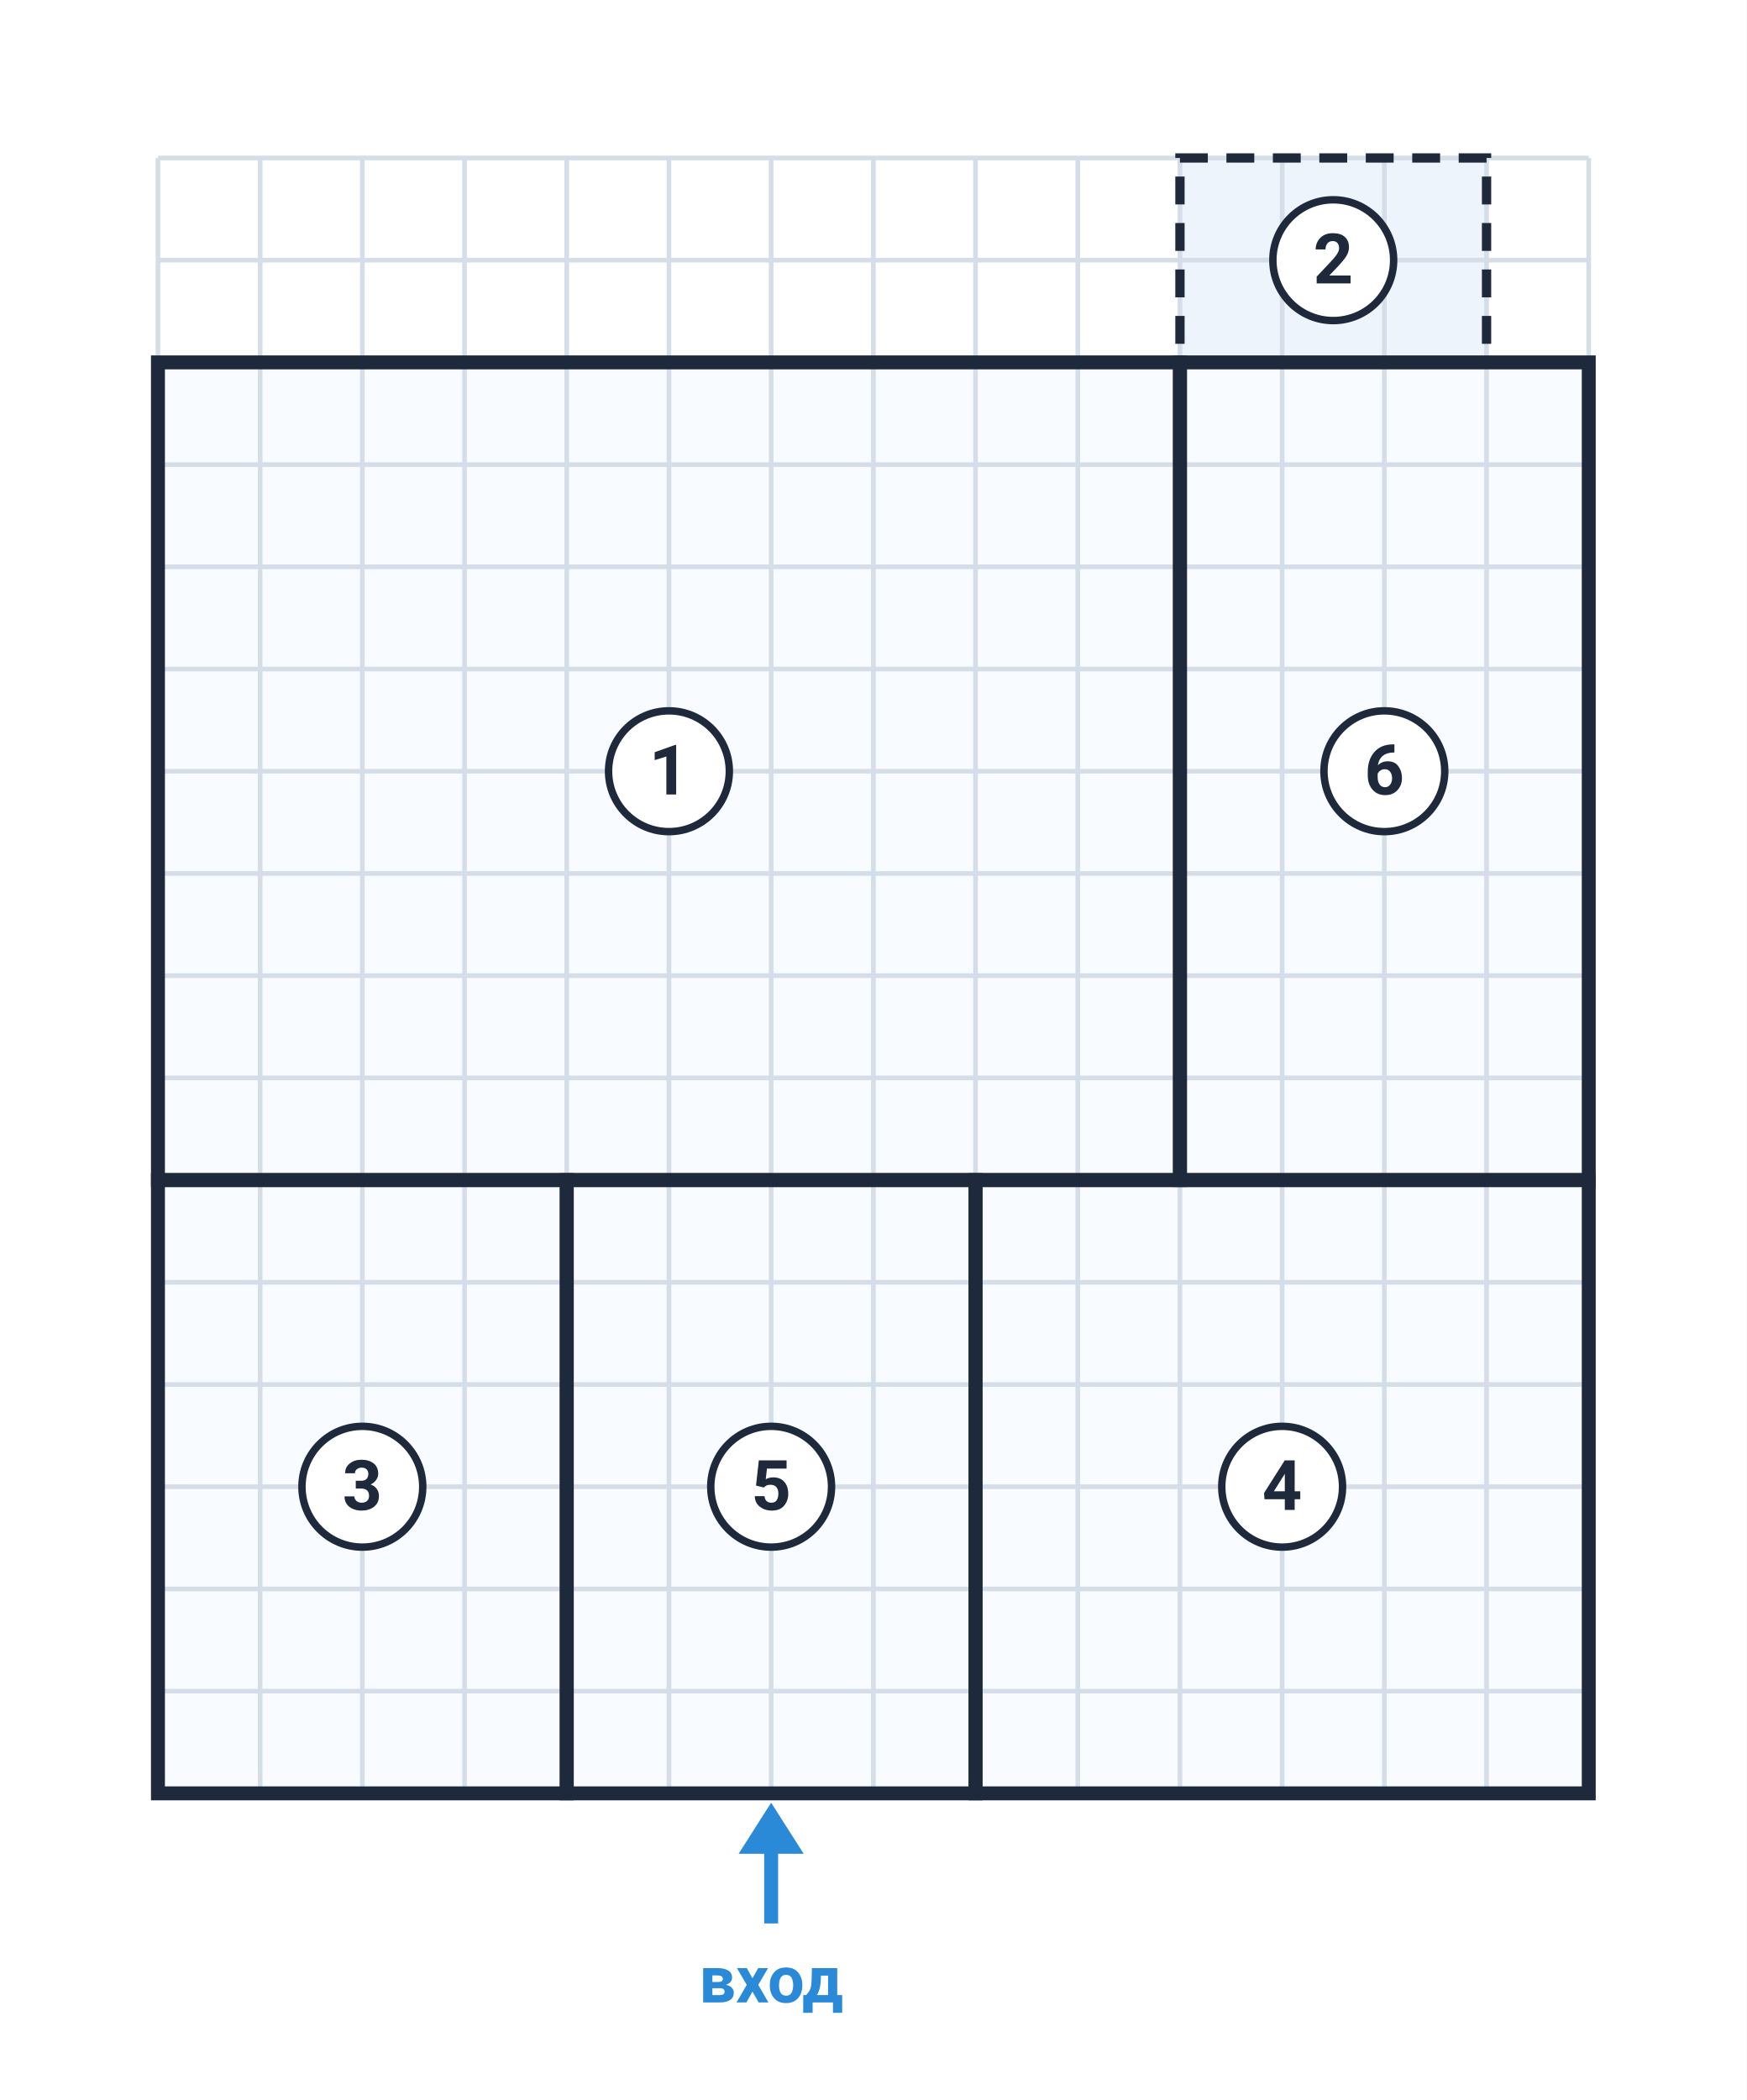
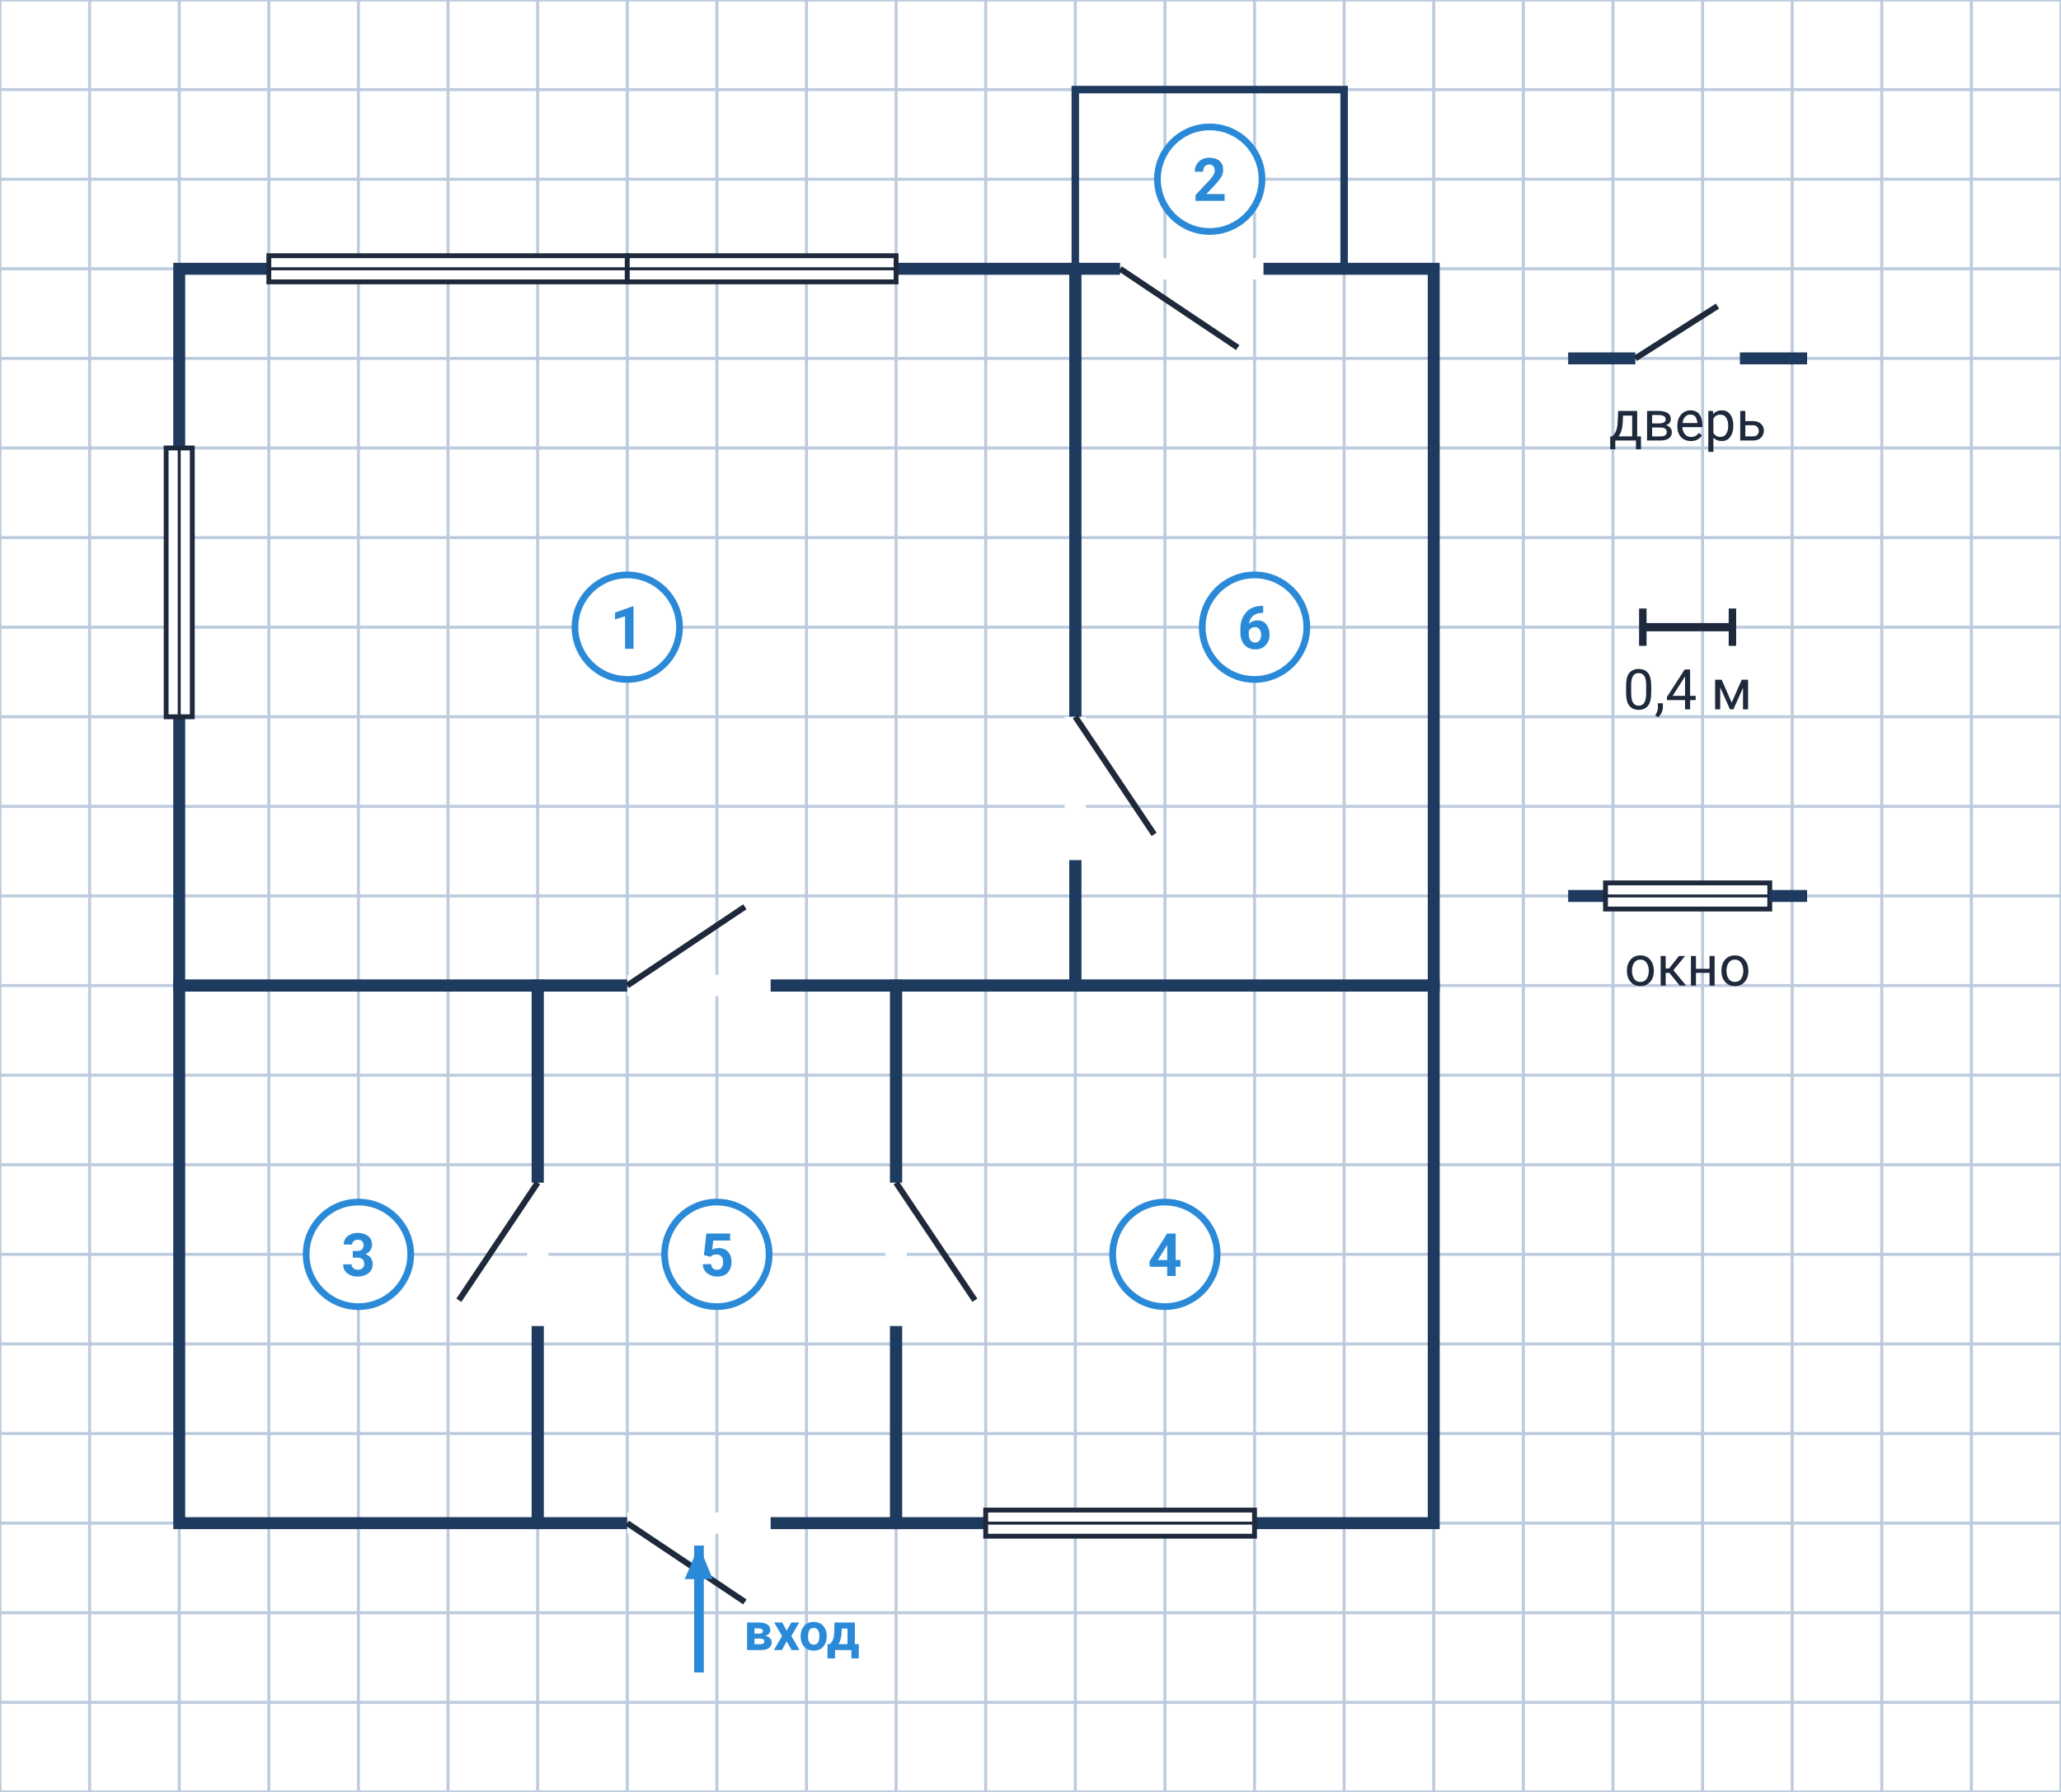
- <svg xmlns="http://www.w3.org/2000/svg" viewBox="0 0 376 452" width="376" height="452">
-   <rect width="376" height="452" fill="white" />
-   <rect x="34" y="78" width="220" height="176" fill="#f8fbff" />
-   <rect x="254" y="78" width="88" height="176" fill="#f8fbff" />
-   <rect x="34" y="254" width="88" height="132" fill="#f8fbff" />
-   <rect x="210" y="254" width="132" height="132" fill="#f8fbff" />
-   <rect x="122" y="254" width="88" height="132" fill="#f8fbff" />
-   <rect x="254" y="34" width="66" height="44" fill="#eef4fb" />
-   <line x1="34" y1="34" x2="34" y2="386" stroke="#d5dde8" stroke-width="1" />
-   <line x1="56" y1="34" x2="56" y2="386" stroke="#d5dde8" stroke-width="1" />
-   <line x1="78" y1="34" x2="78" y2="386" stroke="#d5dde8" stroke-width="1" />
-   <line x1="100" y1="34" x2="100" y2="386" stroke="#d5dde8" stroke-width="1" />
-   <line x1="122" y1="34" x2="122" y2="386" stroke="#d5dde8" stroke-width="1" />
-   <line x1="144" y1="34" x2="144" y2="386" stroke="#d5dde8" stroke-width="1" />
-   <line x1="166" y1="34" x2="166" y2="386" stroke="#d5dde8" stroke-width="1" />
-   <line x1="188" y1="34" x2="188" y2="386" stroke="#d5dde8" stroke-width="1" />
-   <line x1="210" y1="34" x2="210" y2="386" stroke="#d5dde8" stroke-width="1" />
-   <line x1="232" y1="34" x2="232" y2="386" stroke="#d5dde8" stroke-width="1" />
-   <line x1="254" y1="34" x2="254" y2="386" stroke="#d5dde8" stroke-width="1" />
-   <line x1="276" y1="34" x2="276" y2="386" stroke="#d5dde8" stroke-width="1" />
-   <line x1="298" y1="34" x2="298" y2="386" stroke="#d5dde8" stroke-width="1" />
-   <line x1="320" y1="34" x2="320" y2="386" stroke="#d5dde8" stroke-width="1" />
-   <line x1="342" y1="34" x2="342" y2="386" stroke="#d5dde8" stroke-width="1" />
-   <line x1="34" y1="34" x2="342" y2="34" stroke="#d5dde8" stroke-width="1" />
-   <line x1="34" y1="56" x2="342" y2="56" stroke="#d5dde8" stroke-width="1" />
-   <line x1="34" y1="78" x2="342" y2="78" stroke="#d5dde8" stroke-width="1" />
-   <line x1="34" y1="100" x2="342" y2="100" stroke="#d5dde8" stroke-width="1" />
-   <line x1="34" y1="122" x2="342" y2="122" stroke="#d5dde8" stroke-width="1" />
-   <line x1="34" y1="144" x2="342" y2="144" stroke="#d5dde8" stroke-width="1" />
-   <line x1="34" y1="166" x2="342" y2="166" stroke="#d5dde8" stroke-width="1" />
-   <line x1="34" y1="188" x2="342" y2="188" stroke="#d5dde8" stroke-width="1" />
-   <line x1="34" y1="210" x2="342" y2="210" stroke="#d5dde8" stroke-width="1" />
-   <line x1="34" y1="232" x2="342" y2="232" stroke="#d5dde8" stroke-width="1" />
-   <line x1="34" y1="254" x2="342" y2="254" stroke="#d5dde8" stroke-width="1" />
-   <line x1="34" y1="276" x2="342" y2="276" stroke="#d5dde8" stroke-width="1" />
-   <line x1="34" y1="298" x2="342" y2="298" stroke="#d5dde8" stroke-width="1" />
-   <line x1="34" y1="320" x2="342" y2="320" stroke="#d5dde8" stroke-width="1" />
-   <line x1="34" y1="342" x2="342" y2="342" stroke="#d5dde8" stroke-width="1" />
-   <line x1="34" y1="364" x2="342" y2="364" stroke="#d5dde8" stroke-width="1" />
-   <line x1="34" y1="386" x2="342" y2="386" stroke="#d5dde8" stroke-width="1" />
-   <rect x="34.0" y="78.0" width="220.0" height="176.0" fill="none" stroke="#1e293b" stroke-width="3" />
-   <rect x="254.0" y="78.0" width="88.0" height="176.0" fill="none" stroke="#1e293b" stroke-width="3" />
-   <rect x="34.0" y="254.0" width="88.0" height="132.0" fill="none" stroke="#1e293b" stroke-width="3" />
-   <rect x="210.0" y="254.0" width="132.0" height="132.0" fill="none" stroke="#1e293b" stroke-width="3" />
-   <rect x="122.0" y="254.0" width="88.0" height="132.0" fill="none" stroke="#1e293b" stroke-width="3" />
-   <rect x="254.0" y="34.0" width="66.0" height="44.0" fill="none" stroke="#1e293b" stroke-width="2" stroke-dasharray="6 4" />
-   <circle cx="144.0" cy="166.0" r="13" fill="white" stroke="#1e293b" stroke-width="1.6" />
-   <text x="144.0" y="171.0" font-size="15" text-anchor="middle" fill="#1e293b" font-weight="bold" font-family="-apple-system,Segoe UI,Roboto,Arial,sans-serif">1</text>
-   <circle cx="298.0" cy="166.0" r="13" fill="white" stroke="#1e293b" stroke-width="1.6" />
-   <text x="298.0" y="171.0" font-size="15" text-anchor="middle" fill="#1e293b" font-weight="bold" font-family="-apple-system,Segoe UI,Roboto,Arial,sans-serif">6</text>
-   <circle cx="78.0" cy="320.0" r="13" fill="white" stroke="#1e293b" stroke-width="1.6" />
-   <text x="78.0" y="325.0" font-size="15" text-anchor="middle" fill="#1e293b" font-weight="bold" font-family="-apple-system,Segoe UI,Roboto,Arial,sans-serif">3</text>
-   <circle cx="276.0" cy="320.0" r="13" fill="white" stroke="#1e293b" stroke-width="1.6" />
-   <text x="276.0" y="325.0" font-size="15" text-anchor="middle" fill="#1e293b" font-weight="bold" font-family="-apple-system,Segoe UI,Roboto,Arial,sans-serif">4</text>
-   <circle cx="166.0" cy="320.0" r="13" fill="white" stroke="#1e293b" stroke-width="1.6" />
-   <text x="166.0" y="325.0" font-size="15" text-anchor="middle" fill="#1e293b" font-weight="bold" font-family="-apple-system,Segoe UI,Roboto,Arial,sans-serif">5</text>
-   <circle cx="287.0" cy="56.0" r="13" fill="white" stroke="#1e293b" stroke-width="1.6" />
-   <text x="287.0" y="61.0" font-size="15" text-anchor="middle" fill="#1e293b" font-weight="bold" font-family="-apple-system,Segoe UI,Roboto,Arial,sans-serif">2</text>
-   <line x1="166.0" y1="414" x2="166.0" y2="397" stroke="#2b8ad8" stroke-width="3" />
-   <polygon points="166.0,388 159.0,399 173.0,399" fill="#2b8ad8" />
-   <text x="166.0" y="431.0" font-size="14" text-anchor="middle" fill="#2b8ad8" font-weight="bold" font-family="-apple-system,Segoe UI,Roboto,Arial,sans-serif">вход</text>
+ <svg xmlns="http://www.w3.org/2000/svg" viewBox="0 0 552 480" width="552" height="480">
+   <rect width="552" height="480" fill="white" />
+   <rect width="552" height="480" fill="white" />
+   <line x1="0.0" y1="0.0" x2="0.0" y2="480.0" stroke="#bccbde" stroke-width="0.8" stroke-linecap="butt" />
+   <line x1="24.0" y1="0.0" x2="24.0" y2="480.0" stroke="#bccbde" stroke-width="0.8" stroke-linecap="butt" />
+   <line x1="48.0" y1="0.0" x2="48.0" y2="480.0" stroke="#bccbde" stroke-width="0.8" stroke-linecap="butt" />
+   <line x1="72.0" y1="0.0" x2="72.0" y2="480.0" stroke="#bccbde" stroke-width="0.8" stroke-linecap="butt" />
+   <line x1="96.0" y1="0.0" x2="96.0" y2="480.0" stroke="#bccbde" stroke-width="0.8" stroke-linecap="butt" />
+   <line x1="120.0" y1="0.0" x2="120.0" y2="480.0" stroke="#bccbde" stroke-width="0.8" stroke-linecap="butt" />
+   <line x1="144.0" y1="0.0" x2="144.0" y2="480.0" stroke="#bccbde" stroke-width="0.8" stroke-linecap="butt" />
+   <line x1="168.0" y1="0.0" x2="168.0" y2="480.0" stroke="#bccbde" stroke-width="0.8" stroke-linecap="butt" />
+   <line x1="192.0" y1="0.0" x2="192.0" y2="480.0" stroke="#bccbde" stroke-width="0.8" stroke-linecap="butt" />
+   <line x1="216.0" y1="0.0" x2="216.0" y2="480.0" stroke="#bccbde" stroke-width="0.8" stroke-linecap="butt" />
+   <line x1="240.0" y1="0.0" x2="240.0" y2="480.0" stroke="#bccbde" stroke-width="0.8" stroke-linecap="butt" />
+   <line x1="264.0" y1="0.0" x2="264.0" y2="480.0" stroke="#bccbde" stroke-width="0.8" stroke-linecap="butt" />
+   <line x1="288.0" y1="0.0" x2="288.0" y2="480.0" stroke="#bccbde" stroke-width="0.8" stroke-linecap="butt" />
+   <line x1="312.0" y1="0.0" x2="312.0" y2="480.0" stroke="#bccbde" stroke-width="0.8" stroke-linecap="butt" />
+   <line x1="336.0" y1="0.0" x2="336.0" y2="480.0" stroke="#bccbde" stroke-width="0.8" stroke-linecap="butt" />
+   <line x1="360.0" y1="0.0" x2="360.0" y2="480.0" stroke="#bccbde" stroke-width="0.8" stroke-linecap="butt" />
+   <line x1="384.0" y1="0.0" x2="384.0" y2="480.0" stroke="#bccbde" stroke-width="0.8" stroke-linecap="butt" />
+   <line x1="408.0" y1="0.0" x2="408.0" y2="480.0" stroke="#bccbde" stroke-width="0.8" stroke-linecap="butt" />
+   <line x1="432.0" y1="0.0" x2="432.0" y2="480.0" stroke="#bccbde" stroke-width="0.8" stroke-linecap="butt" />
+   <line x1="456.0" y1="0.0" x2="456.0" y2="480.0" stroke="#bccbde" stroke-width="0.8" stroke-linecap="butt" />
+   <line x1="480.0" y1="0.0" x2="480.0" y2="480.0" stroke="#bccbde" stroke-width="0.8" stroke-linecap="butt" />
+   <line x1="504.0" y1="0.0" x2="504.0" y2="480.0" stroke="#bccbde" stroke-width="0.8" stroke-linecap="butt" />
+   <line x1="528.0" y1="0.0" x2="528.0" y2="480.0" stroke="#bccbde" stroke-width="0.8" stroke-linecap="butt" />
+   <line x1="552.0" y1="0.0" x2="552.0" y2="480.0" stroke="#bccbde" stroke-width="0.8" stroke-linecap="butt" />
+   <line x1="0.0" y1="0.0" x2="552.0" y2="0.0" stroke="#bccbde" stroke-width="0.8" stroke-linecap="butt" />
+   <line x1="0.0" y1="24.0" x2="552.0" y2="24.0" stroke="#bccbde" stroke-width="0.8" stroke-linecap="butt" />
+   <line x1="0.0" y1="48.0" x2="552.0" y2="48.0" stroke="#bccbde" stroke-width="0.8" stroke-linecap="butt" />
+   <line x1="0.0" y1="72.0" x2="552.0" y2="72.0" stroke="#bccbde" stroke-width="0.8" stroke-linecap="butt" />
+   <line x1="0.0" y1="96.0" x2="552.0" y2="96.0" stroke="#bccbde" stroke-width="0.8" stroke-linecap="butt" />
+   <line x1="0.0" y1="120.0" x2="552.0" y2="120.0" stroke="#bccbde" stroke-width="0.8" stroke-linecap="butt" />
+   <line x1="0.0" y1="144.0" x2="552.0" y2="144.0" stroke="#bccbde" stroke-width="0.8" stroke-linecap="butt" />
+   <line x1="0.0" y1="168.0" x2="552.0" y2="168.0" stroke="#bccbde" stroke-width="0.8" stroke-linecap="butt" />
+   <line x1="0.0" y1="192.0" x2="552.0" y2="192.0" stroke="#bccbde" stroke-width="0.8" stroke-linecap="butt" />
+   <line x1="0.0" y1="216.0" x2="552.0" y2="216.0" stroke="#bccbde" stroke-width="0.8" stroke-linecap="butt" />
+   <line x1="0.0" y1="240.0" x2="552.0" y2="240.0" stroke="#bccbde" stroke-width="0.8" stroke-linecap="butt" />
+   <line x1="0.0" y1="264.0" x2="552.0" y2="264.0" stroke="#bccbde" stroke-width="0.8" stroke-linecap="butt" />
+   <line x1="0.0" y1="288.0" x2="552.0" y2="288.0" stroke="#bccbde" stroke-width="0.8" stroke-linecap="butt" />
+   <line x1="0.0" y1="312.0" x2="552.0" y2="312.0" stroke="#bccbde" stroke-width="0.8" stroke-linecap="butt" />
+   <line x1="0.0" y1="336.0" x2="552.0" y2="336.0" stroke="#bccbde" stroke-width="0.8" stroke-linecap="butt" />
+   <line x1="0.0" y1="360.0" x2="552.0" y2="360.0" stroke="#bccbde" stroke-width="0.8" stroke-linecap="butt" />
+   <line x1="0.0" y1="384.0" x2="552.0" y2="384.0" stroke="#bccbde" stroke-width="0.8" stroke-linecap="butt" />
+   <line x1="0.0" y1="408.0" x2="552.0" y2="408.0" stroke="#bccbde" stroke-width="0.8" stroke-linecap="butt" />
+   <line x1="0.0" y1="432.0" x2="552.0" y2="432.0" stroke="#bccbde" stroke-width="0.8" stroke-linecap="butt" />
+   <line x1="0.0" y1="456.0" x2="552.0" y2="456.0" stroke="#bccbde" stroke-width="0.8" stroke-linecap="butt" />
+   <line x1="0.0" y1="480.0" x2="552.0" y2="480.0" stroke="#bccbde" stroke-width="0.8" stroke-linecap="butt" />
+   <rect x="48" y="72" width="240" height="192" fill="none" stroke="#1f3a5f" stroke-width="3.2" />
+   <rect x="288" y="72" width="96" height="192" fill="none" stroke="#1f3a5f" stroke-width="3.2" />
+   <rect x="48" y="264" width="96" height="144" fill="none" stroke="#1f3a5f" stroke-width="3.2" />
+   <rect x="240" y="264" width="144" height="144" fill="none" stroke="#1f3a5f" stroke-width="3.2" />
+   <rect x="144" y="264" width="96" height="144" fill="none" stroke="#1f3a5f" stroke-width="3.2" />
+   <rect x="288" y="24" width="72" height="48" fill="none" stroke="#1f3a5f" stroke-width="2" />
+   <rect x="72.0" y="68.5" width="96.0" height="7" fill="white" stroke="#1e293b" stroke-width="1.3" />
+   <line x1="72.0" y1="72.0" x2="168.0" y2="72.0" stroke="#1e293b" stroke-width="0.8" stroke-linecap="butt" />
+   <rect x="168.0" y="68.5" width="72.0" height="7" fill="white" stroke="#1e293b" stroke-width="1.3" />
+   <line x1="168.0" y1="72.0" x2="240.0" y2="72.0" stroke="#1e293b" stroke-width="0.8" stroke-linecap="butt" />
+   <rect x="264.0" y="404.5" width="72.0" height="7" fill="white" stroke="#1e293b" stroke-width="1.3" />
+   <line x1="264.0" y1="408.0" x2="336.0" y2="408.0" stroke="#1e293b" stroke-width="0.8" stroke-linecap="butt" />
+   <rect x="44.5" y="120.0" width="7" height="72.0" fill="white" stroke="#1e293b" stroke-width="1.3" />
+   <line x1="48.0" y1="120.0" x2="48.0" y2="192.0" stroke="#1e293b" stroke-width="0.8" stroke-linecap="butt" />
+   <line x1="144.0" y1="316.8" x2="144.0" y2="355.2" stroke="white" stroke-width="5.7" stroke-linecap="butt" />
+   <line x1="144.0" y1="316.8" x2="122.9" y2="348.3" stroke="#1e293b" stroke-width="1.6" stroke-linecap="butt" />
+   <line x1="240.0" y1="316.8" x2="240.0" y2="355.2" stroke="white" stroke-width="5.7" stroke-linecap="butt" />
+   <line x1="240.0" y1="316.8" x2="261.1" y2="348.3" stroke="#1e293b" stroke-width="1.6" stroke-linecap="butt" />
+   <line x1="168.0" y1="264.0" x2="206.4" y2="264.0" stroke="white" stroke-width="5.7" stroke-linecap="butt" />
+   <line x1="168.0" y1="264.0" x2="199.5" y2="242.9" stroke="#1e293b" stroke-width="1.6" stroke-linecap="butt" />
+   <line x1="288.0" y1="192.0" x2="288.0" y2="230.4" stroke="white" stroke-width="5.7" stroke-linecap="butt" />
+   <line x1="288.0" y1="192.0" x2="309.1" y2="223.5" stroke="#1e293b" stroke-width="1.6" stroke-linecap="butt" />
+   <line x1="300.0" y1="72.0" x2="338.4" y2="72.0" stroke="white" stroke-width="5.7" stroke-linecap="butt" />
+   <line x1="300.0" y1="72.0" x2="331.5" y2="93.1" stroke="#1e293b" stroke-width="1.6" stroke-linecap="butt" />
+   <line x1="168.0" y1="408.0" x2="206.4" y2="408.0" stroke="white" stroke-width="5.7" stroke-linecap="butt" />
+   <line x1="168.0" y1="408.0" x2="199.5" y2="429.1" stroke="#1e293b" stroke-width="1.6" stroke-linecap="butt" />
+   <line x1="187.2" y1="448.0" x2="187.2" y2="414.0" stroke="#2b8ad8" stroke-width="2.6" stroke-linecap="butt" />
+   <polygon points="187.2,414.0 190.9,423.0 183.4,423.0" fill="#2b8ad8" />
+   <text x="199.2" y="442.0" font-size="14" text-anchor="start" fill="#2b8ad8" font-weight="bold" font-family="-apple-system,Segoe UI,Roboto,Arial,sans-serif">вход</text>
+   <circle cx="168.0" cy="168.0" r="14" fill="white" stroke="#2b8ad8" stroke-width="1.8" />
+   <text x="168.0" y="173.8" font-size="16" text-anchor="middle" fill="#2b8ad8" font-weight="bold" font-family="-apple-system,Segoe UI,Roboto,Arial,sans-serif">1</text>
+   <circle cx="336.0" cy="168.0" r="14" fill="white" stroke="#2b8ad8" stroke-width="1.8" />
+   <text x="336.0" y="173.8" font-size="16" text-anchor="middle" fill="#2b8ad8" font-weight="bold" font-family="-apple-system,Segoe UI,Roboto,Arial,sans-serif">6</text>
+   <circle cx="96.0" cy="336.0" r="14" fill="white" stroke="#2b8ad8" stroke-width="1.8" />
+   <text x="96.0" y="341.8" font-size="16" text-anchor="middle" fill="#2b8ad8" font-weight="bold" font-family="-apple-system,Segoe UI,Roboto,Arial,sans-serif">3</text>
+   <circle cx="312.0" cy="336.0" r="14" fill="white" stroke="#2b8ad8" stroke-width="1.8" />
+   <text x="312.0" y="341.8" font-size="16" text-anchor="middle" fill="#2b8ad8" font-weight="bold" font-family="-apple-system,Segoe UI,Roboto,Arial,sans-serif">4</text>
+   <circle cx="192.0" cy="336.0" r="14" fill="white" stroke="#2b8ad8" stroke-width="1.8" />
+   <text x="192.0" y="341.8" font-size="16" text-anchor="middle" fill="#2b8ad8" font-weight="bold" font-family="-apple-system,Segoe UI,Roboto,Arial,sans-serif">5</text>
+   <circle cx="324.0" cy="48.0" r="14" fill="white" stroke="#2b8ad8" stroke-width="1.8" />
+   <text x="324.0" y="53.8" font-size="16" text-anchor="middle" fill="#2b8ad8" font-weight="bold" font-family="-apple-system,Segoe UI,Roboto,Arial,sans-serif">2</text>
+   <line x1="420.0" y1="96.0" x2="438.0" y2="96.0" stroke="#1f3a5f" stroke-width="3.2" stroke-linecap="butt" />
+   <line x1="466.0" y1="96.0" x2="484.0" y2="96.0" stroke="#1f3a5f" stroke-width="3.2" stroke-linecap="butt" />
+   <line x1="438.0" y1="96.0" x2="460.0" y2="82.0" stroke="#1e293b" stroke-width="1.6" stroke-linecap="butt" />
+   <text x="452.0" y="118.0" font-size="15" text-anchor="middle" fill="#1e293b" font-weight="normal" font-family="-apple-system,Segoe UI,Roboto,Arial,sans-serif">дверь</text>
+   <line x1="440.0" y1="168.0" x2="464.0" y2="168.0" stroke="#1e293b" stroke-width="2.2" stroke-linecap="butt" />
+   <line x1="440.0" y1="163.0" x2="440.0" y2="173.0" stroke="#1e293b" stroke-width="2" stroke-linecap="butt" />
+   <line x1="464.0" y1="163.0" x2="464.0" y2="173.0" stroke="#1e293b" stroke-width="2" stroke-linecap="butt" />
+   <text x="452.0" y="190.0" font-size="15" text-anchor="middle" fill="#1e293b" font-weight="normal" font-family="-apple-system,Segoe UI,Roboto,Arial,sans-serif">0,4 м</text>
+   <line x1="420.0" y1="240.0" x2="430.0" y2="240.0" stroke="#1f3a5f" stroke-width="3.2" stroke-linecap="butt" />
+   <rect x="430.0" y="236.5" width="44.0" height="7" fill="white" stroke="#1e293b" stroke-width="1.3" />
+   <line x1="430.0" y1="240.0" x2="474.0" y2="240.0" stroke="#1e293b" stroke-width="0.8" stroke-linecap="butt" />
+   <line x1="474.0" y1="240.0" x2="484.0" y2="240.0" stroke="#1f3a5f" stroke-width="3.2" stroke-linecap="butt" />
+   <text x="452.0" y="264.0" font-size="15" text-anchor="middle" fill="#1e293b" font-weight="normal" font-family="-apple-system,Segoe UI,Roboto,Arial,sans-serif">окно</text>
</svg>
